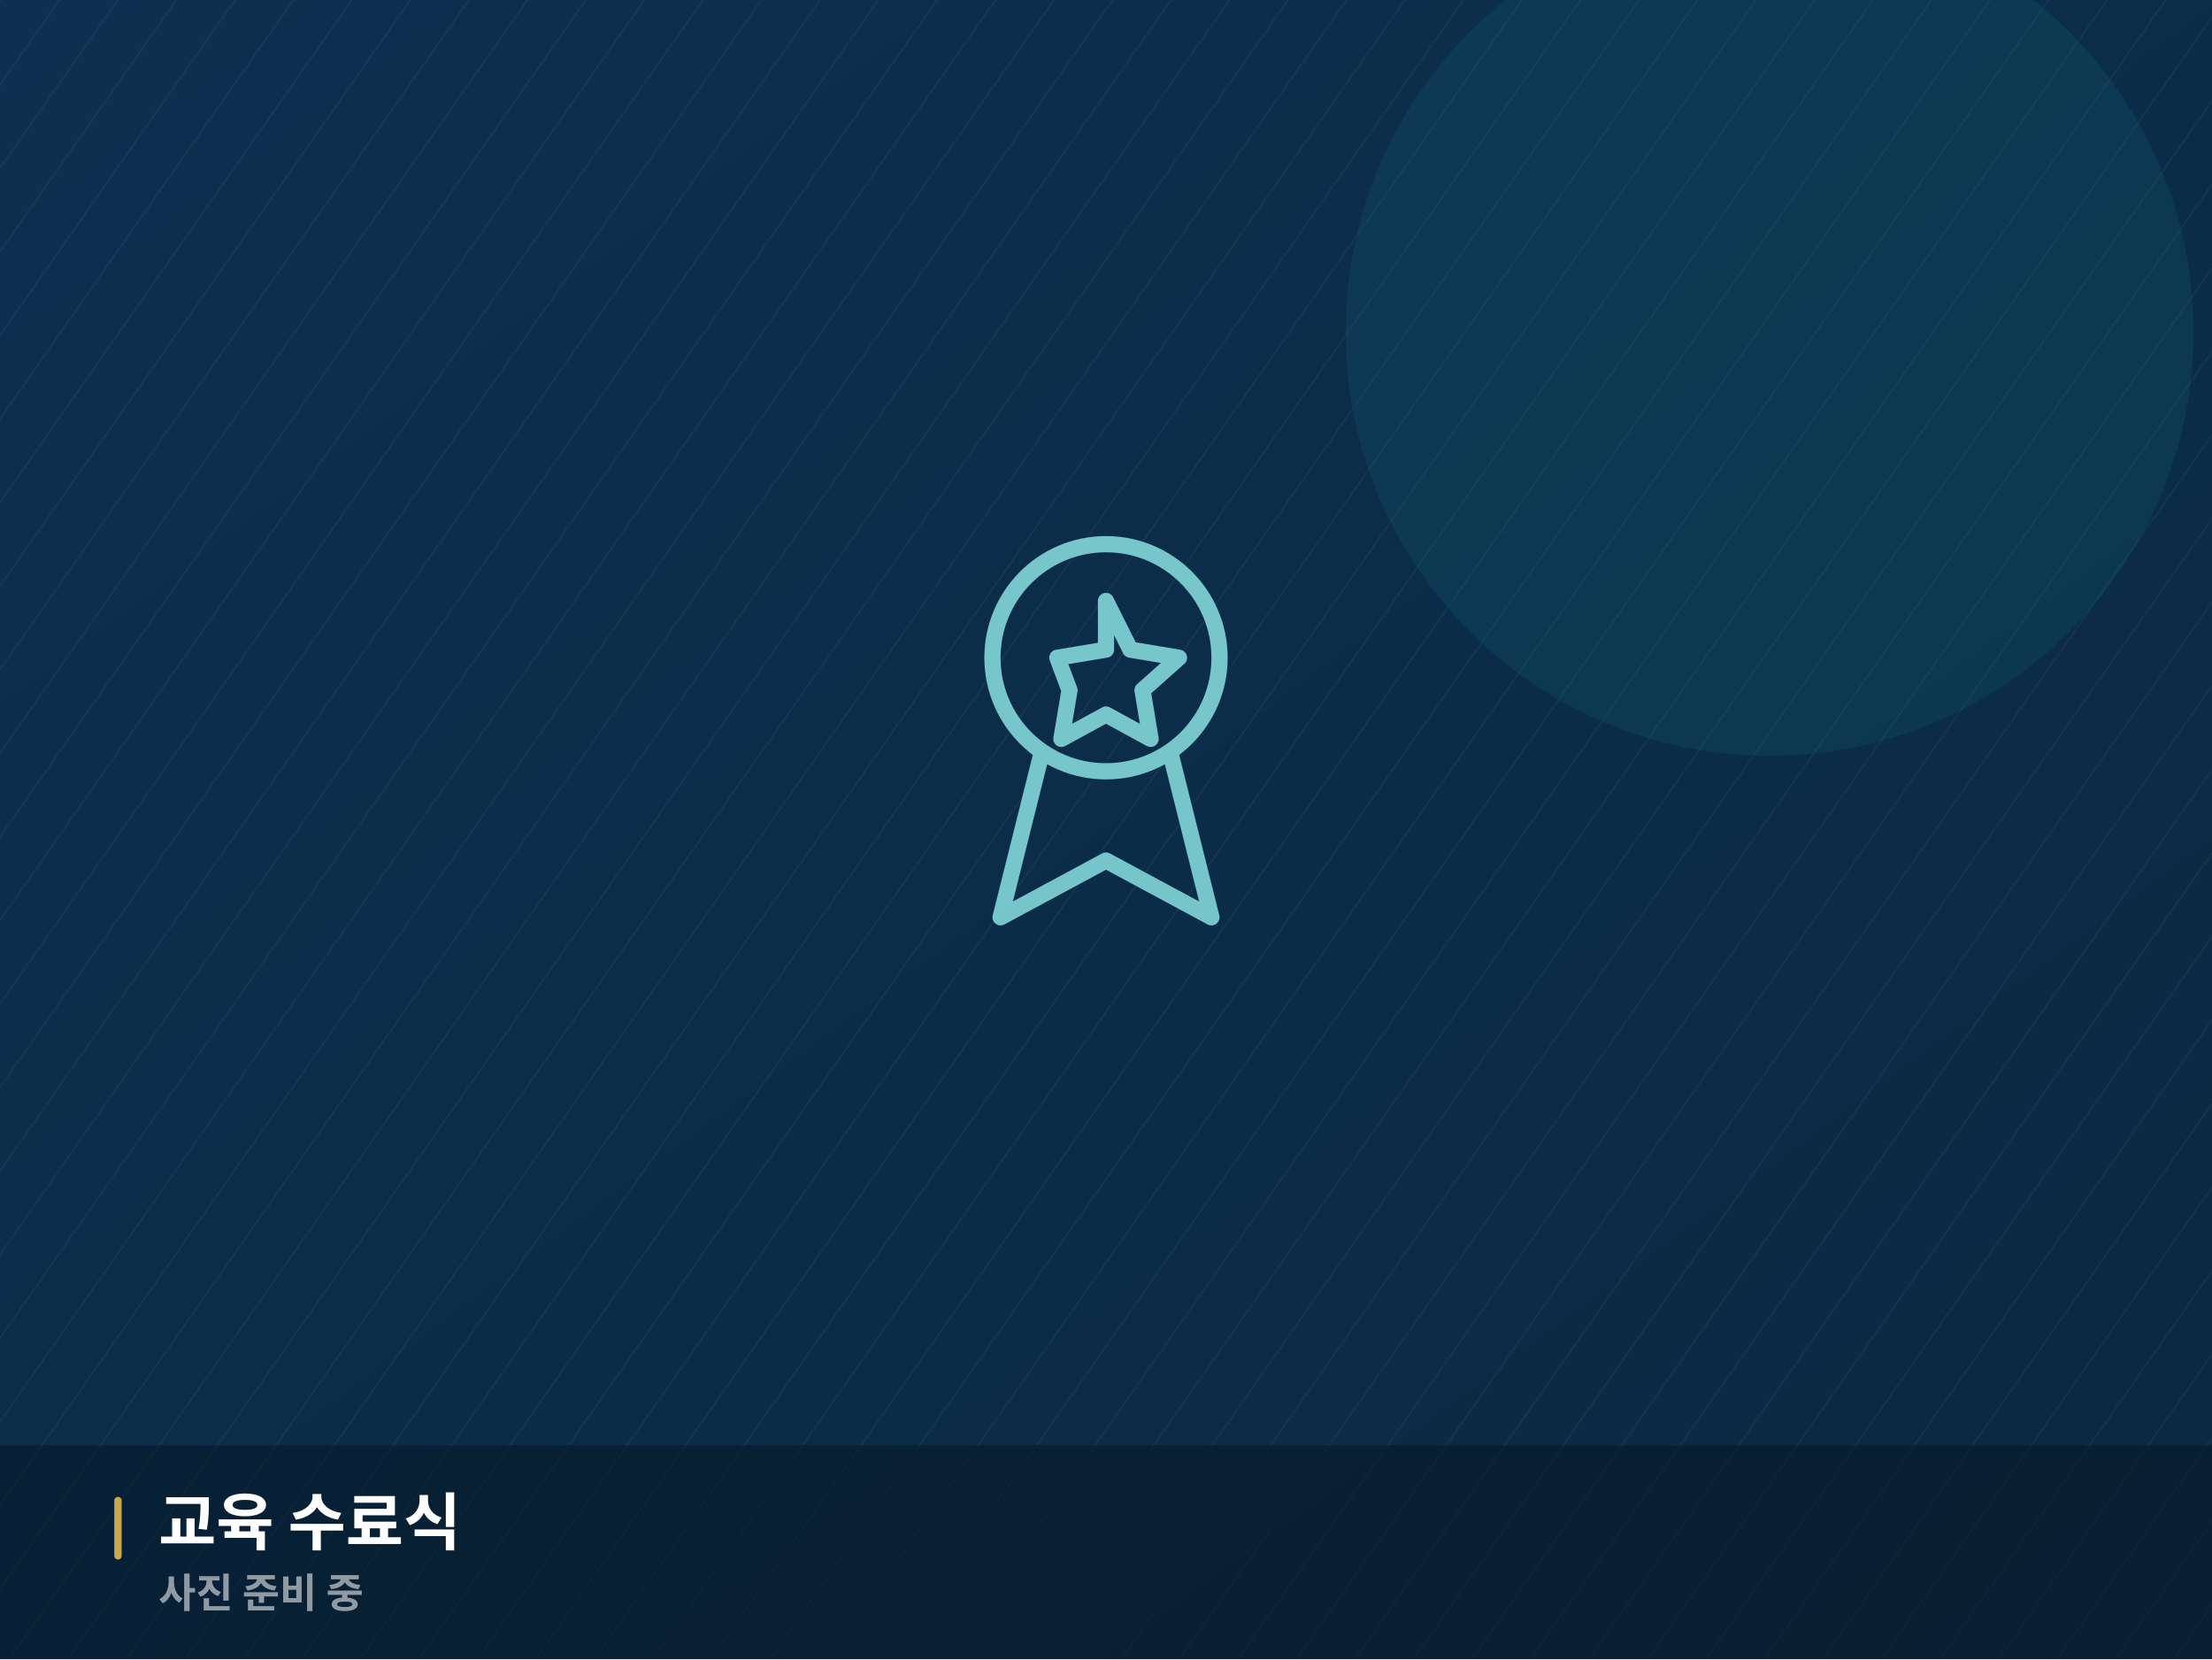
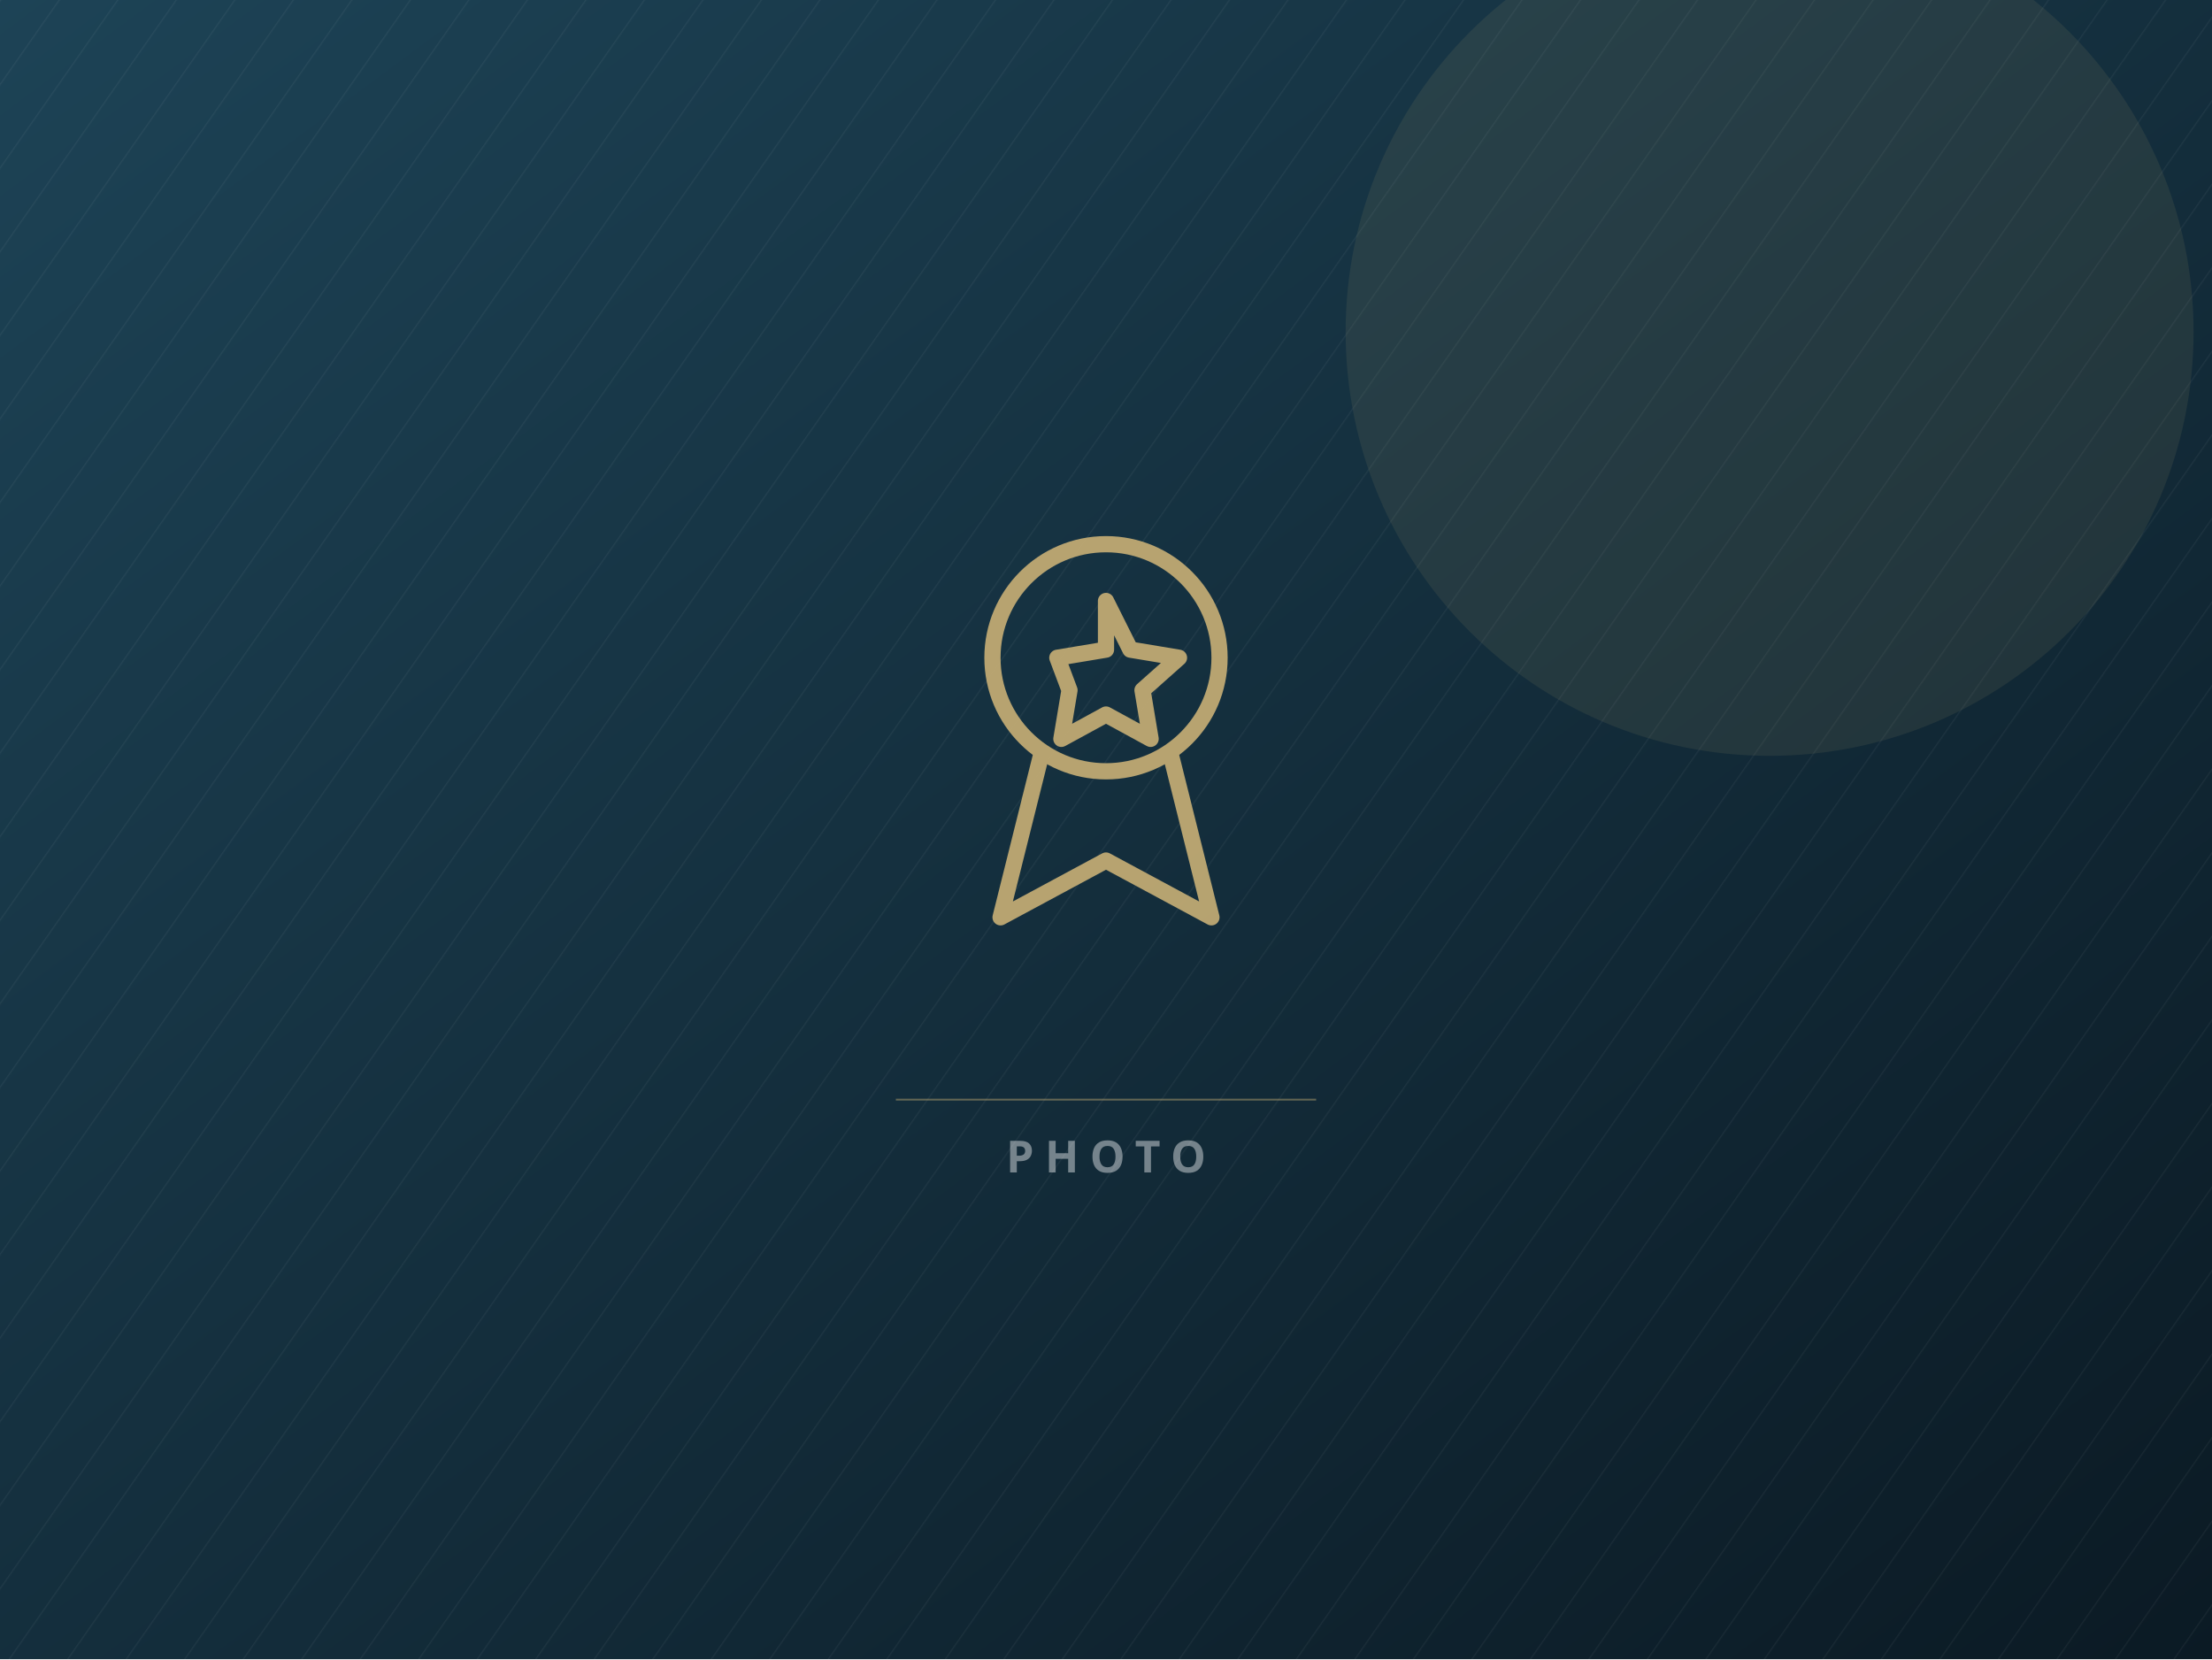
<svg xmlns="http://www.w3.org/2000/svg" viewBox="0 0 1200 900" width="1200" height="900" role="img" aria-label="교육 수료식" font-family="'Pretendard Variable',Pretendard,'Apple SD Gothic Neo','Malgun Gothic',sans-serif">
  <defs>
    <linearGradient id="g" x1="0" y1="0" x2="1" y2="1">
-       <stop offset="0" stop-color="#0d3050" />
-       <stop offset="1" stop-color="#0a2942" />
+       <stop offset="0" stop-color="#1d4356" />
+       <stop offset="1" stop-color="#0b1a24" />
    </linearGradient>
    <pattern id="h" width="26" height="26" patternUnits="userSpaceOnUse" patternTransform="rotate(35)">
      <path d="M0,0 L0,26" stroke="#ffffff" stroke-opacity=".05" stroke-width="1.4" />
    </pattern>
  </defs>
  <rect width="1200" height="900" fill="url(#g)" />
  <rect width="1200" height="900" fill="url(#h)" />
-   <circle cx="960" cy="180" r="230" fill="#17a9ad" fill-opacity=".10" />
-   <g transform="translate(600,392) scale(4.4) translate(-40,-40)" fill="none" stroke="#7fd3d6" stroke-width="2.0" stroke-linecap="round" stroke-linejoin="round" opacity=".92">
+   <circle cx="960" cy="180" r="230" fill="#c4ac74" fill-opacity=".10" />
+   <g transform="translate(600,392) scale(4.4) translate(-40,-40)" fill="none" stroke="#c4ac74" stroke-width="2.0" stroke-linecap="round" stroke-linejoin="round" opacity=".92">
    <circle cx="40" cy="32" r="14" />
    <path d="M32 44l-5 20 13-7 13 7-5-20" />
    <path d="M40 25l3 6 6 1-4.5 4 1 6-5.5-3-5.5 3 1-6L34 32l6-1z" />
  </g>
-   <rect x="0" y="784" width="1200" height="116" fill="#061726" fill-opacity=".55" />
-   <rect x="62" y="812" width="4" height="34" rx="2" fill="#c9a94e" />
-   <text x="86" y="838" font-size="34" font-weight="700" fill="#ffffff">교육 수료식</text>
-   <text x="86" y="872" font-size="22" font-weight="600" fill="#ffffff" fill-opacity=".55">사진 준비 중</text>
+   <rect x="486" y="596" width="228" height="1" fill="#c4ac74" fill-opacity=".45" />
+   <text x="600" y="636" text-anchor="middle" font-size="24" font-weight="700" letter-spacing="6" fill="#ffffff" fill-opacity=".42">PHOTO</text>
</svg>
